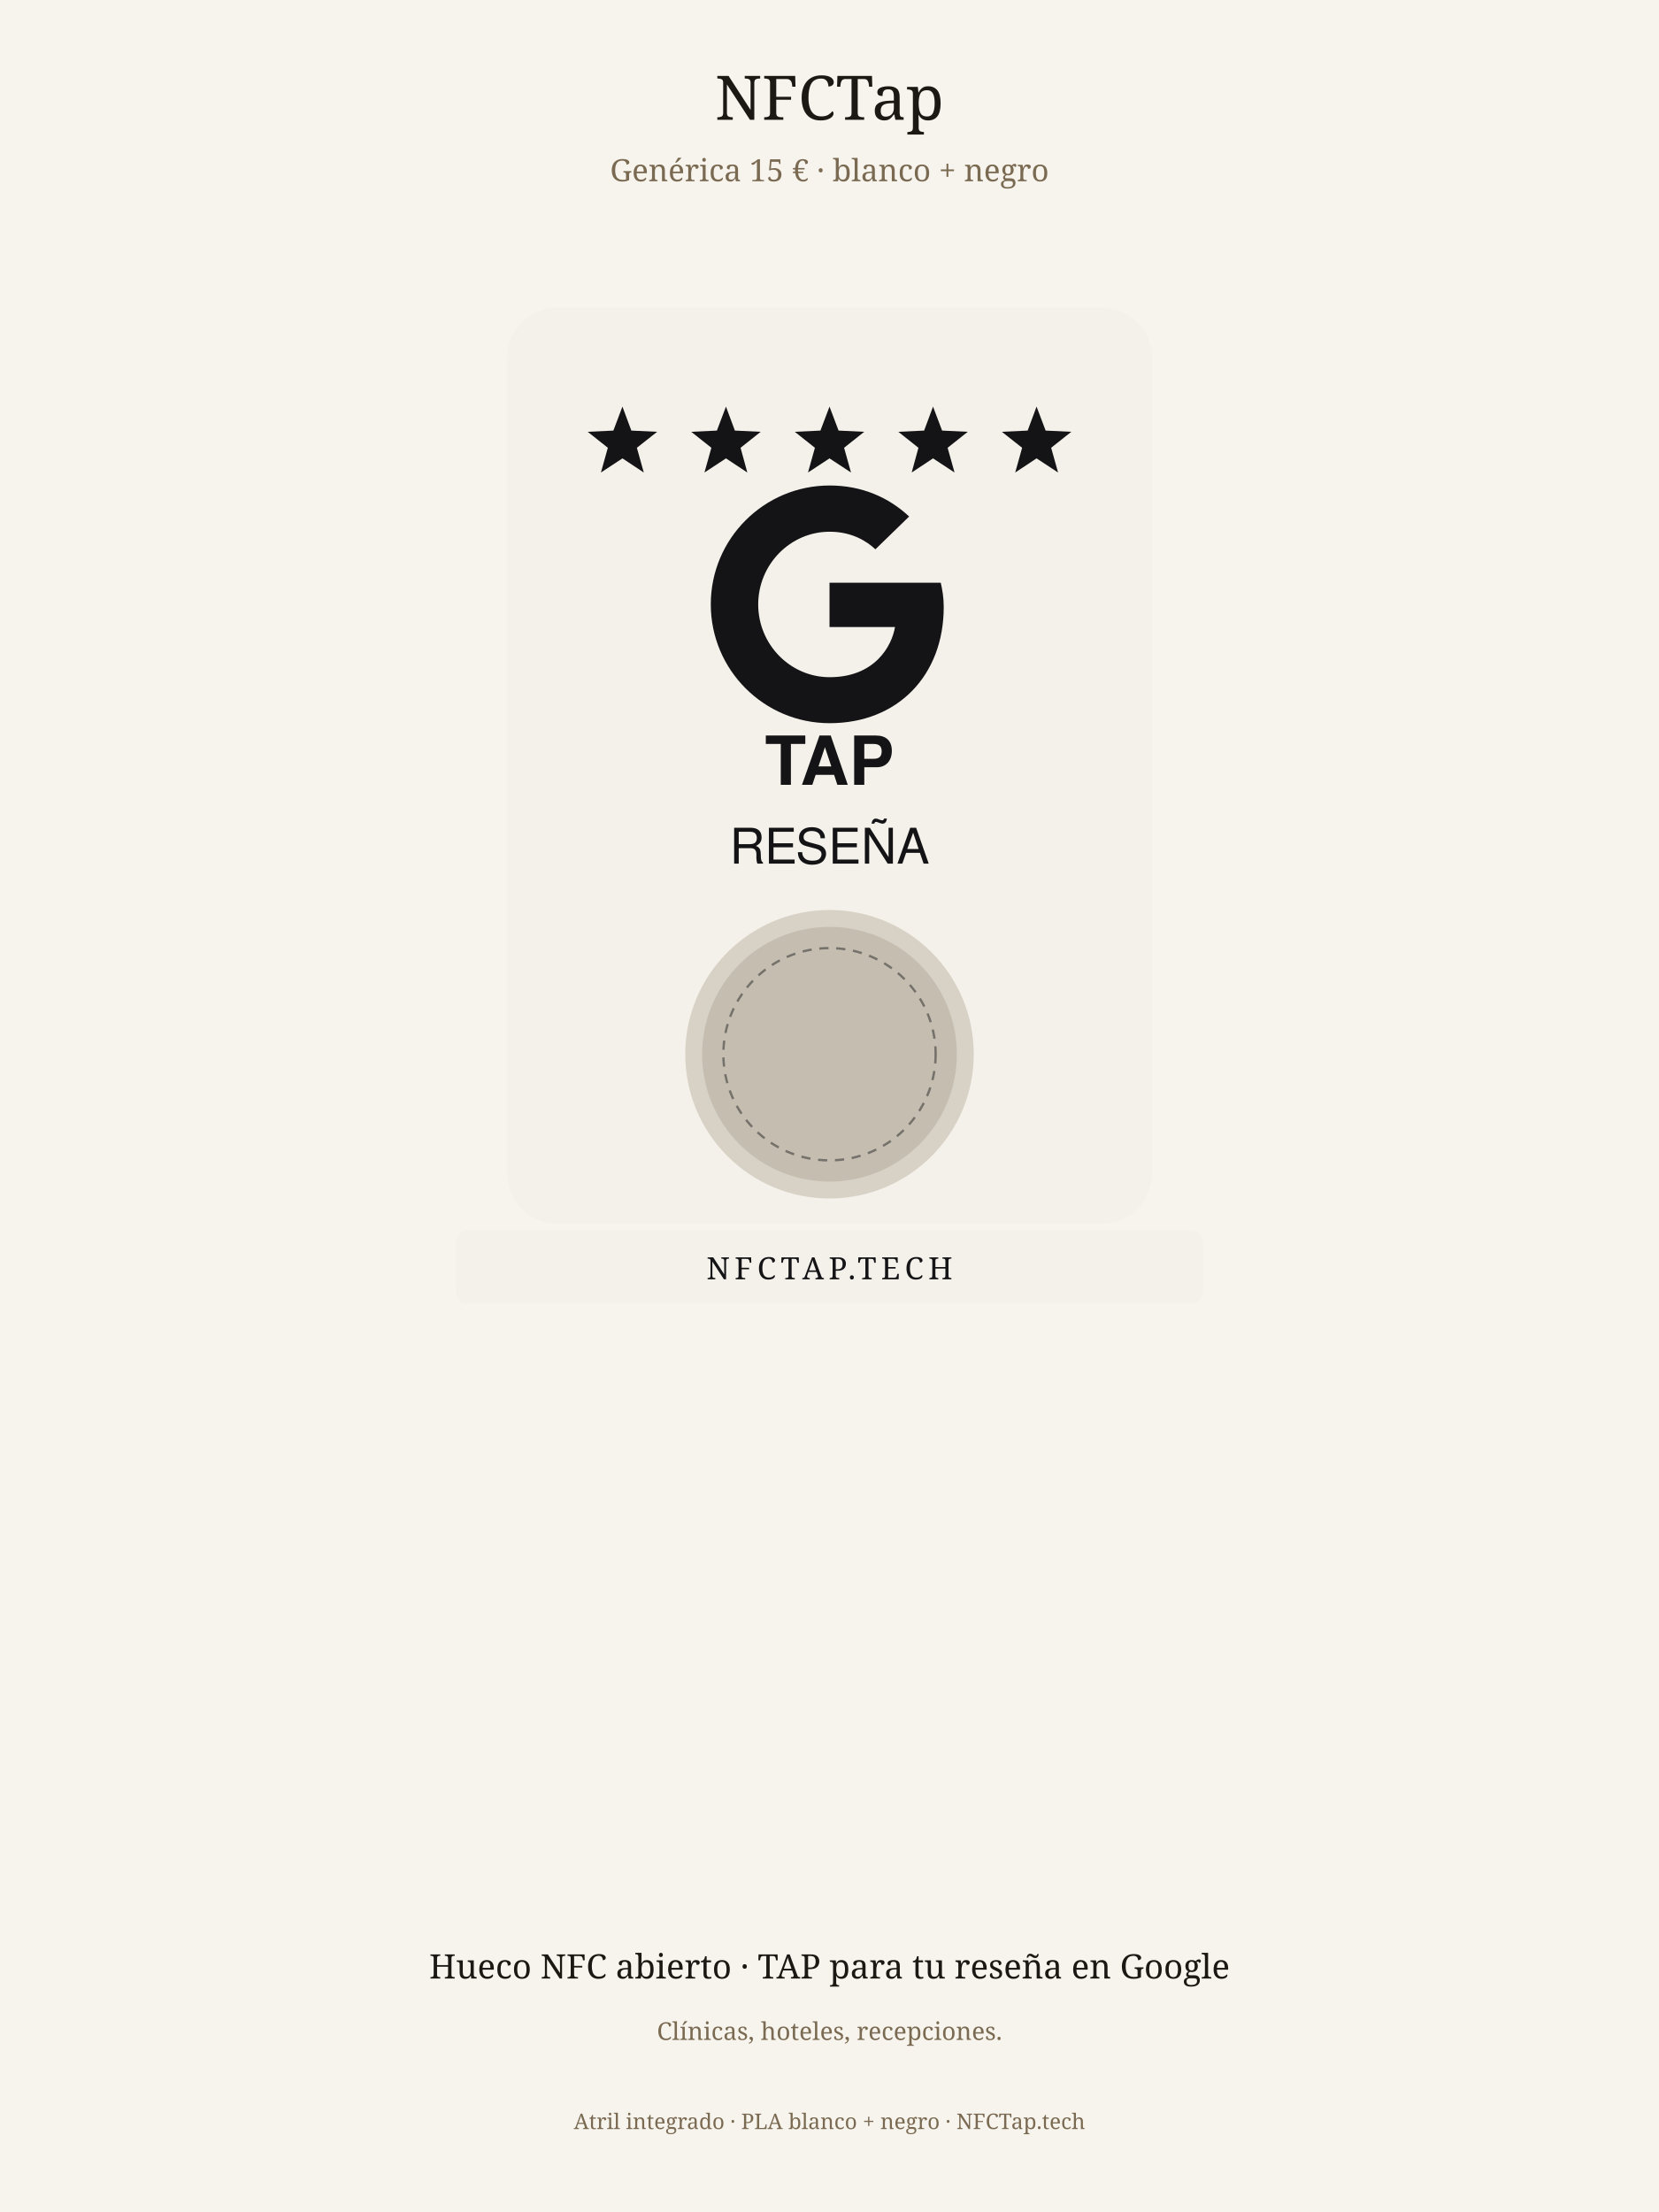
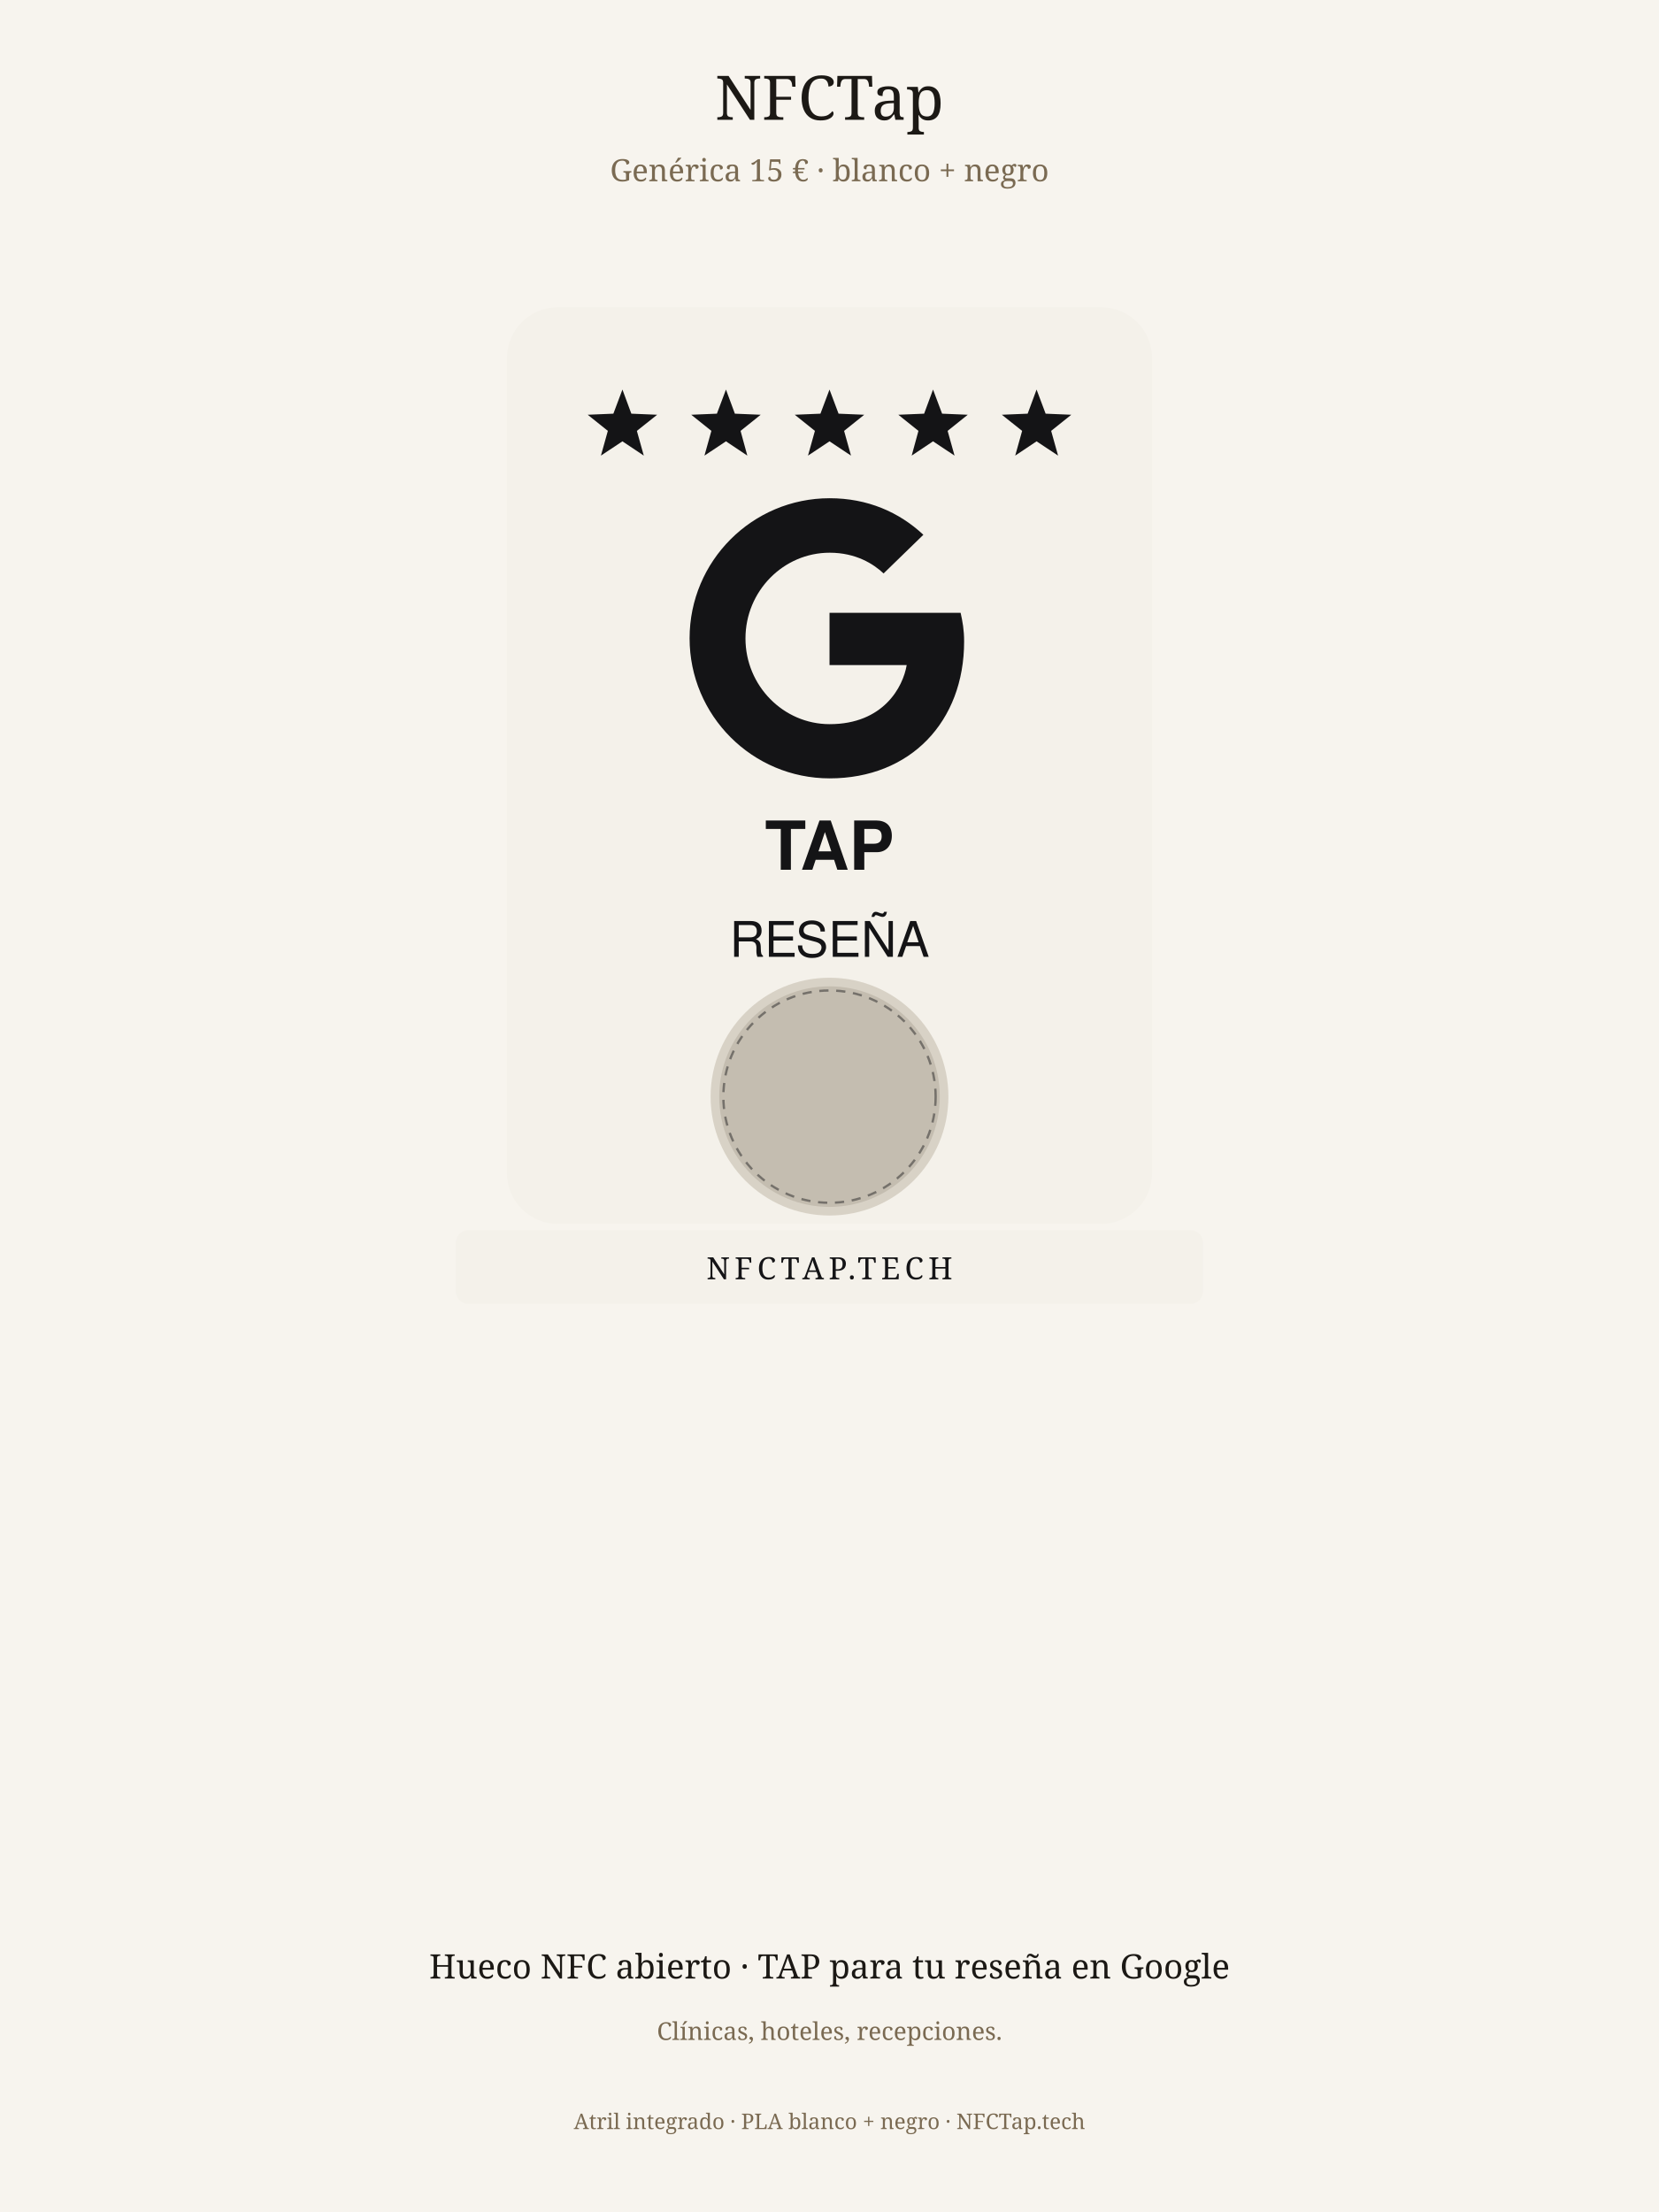
<svg xmlns="http://www.w3.org/2000/svg" viewBox="0 0 1080 1440" width="1080" height="1440">
  <rect width="1080" height="1440" fill="#F7F4EE" />
  <text x="540" y="78" text-anchor="middle" fill="#1C1915" font-family="Georgia, serif" font-size="40">NFCTap</text>
  <text x="540" y="118" text-anchor="middle" fill="#7A6A52" font-family="Georgia, serif" font-size="20">Genérica 15 € · blanco + negro</text>
  <rect x="330.0" y="200.0" width="420.0" height="596.8" rx="33.2" fill="#F4F1EA" />
-   <polygon points="405.2,264.7 411.0,280.3 427.8,281.1 414.6,291.5 419.1,307.6 405.2,298.4 391.2,307.6 395.7,291.5 382.6,281.1 399.3,280.3" fill="#141416" />
-   <polygon points="472.6,264.7 478.4,280.3 495.2,281.1 482.1,291.5 486.5,307.6 472.6,298.4 458.6,307.6 463.1,291.5 450.0,281.1 466.7,280.3" fill="#141416" />
-   <polygon points="540.0,264.7 545.9,280.3 562.6,281.1 549.5,291.5 554.0,307.6 540.0,298.4 526.0,307.6 530.5,291.5 517.4,281.1 534.1,280.3" fill="#141416" />
-   <polygon points="607.4,264.7 613.3,280.3 630.0,281.1 616.9,291.5 621.4,307.6 607.4,298.4 593.5,307.6 597.9,291.5 584.8,281.1 601.6,280.3" fill="#141416" />
-   <polygon points="674.8,264.7 680.7,280.3 697.4,281.1 684.3,291.5 688.8,307.6 674.8,298.4 660.9,307.6 665.4,291.5 652.2,281.1 669.0,280.3" fill="#141416" />
-   <g transform="translate(462.632 316.053) scale(8.59649)">
+   <polygon points="405.2,253.6 411.0,269.3 427.8,270.0 414.6,280.5 419.1,296.6 405.2,287.3 391.2,296.6 395.7,280.5 382.6,270.0 399.3,269.3" fill="#141416" />
+   <polygon points="472.6,253.6 478.4,269.3 495.2,270.0 482.1,280.5 486.5,296.6 472.6,287.3 458.6,296.6 463.1,280.5 450.0,270.0 466.7,269.3" fill="#141416" />
+   <polygon points="540.0,253.6 545.9,269.3 562.6,270.0 549.5,280.5 554.0,296.6 540.0,287.3 526.0,296.6 530.5,280.5 517.4,270.0 534.1,269.3" fill="#141416" />
+   <polygon points="607.4,253.6 613.3,269.3 630.0,270.0 616.9,280.5 621.4,296.6 607.4,287.3 593.5,296.6 597.9,280.5 584.8,270.0 601.6,269.3" fill="#141416" />
+   <polygon points="674.8,253.6 680.7,269.3 697.4,270.0 684.3,280.5 688.8,296.6 674.8,287.3 660.9,296.6 665.4,280.5 652.2,270.0 669.0,269.3" fill="#141416" />
+   <g transform="translate(448.816 324.342) scale(10.13158)">
    <path d="M9.001 10.71V7.362h8.424c.126.567.225 1.098.225 1.845 0 5.139-3.447 8.793-8.64 8.793-4.968 0-9-4.032-9-9s4.032-9 9-9c2.43 0 4.464.891 6.021 2.349l-2.556 2.484c-.648-.612-1.782-1.332-3.465-1.332-2.979 0-5.409 2.475-5.409 5.508s2.43 5.508 5.409 5.508c3.447 0 4.716-2.385 4.95-3.798H9.001v-.009z" fill="#141416" />
  </g>
-   <text x="540" y="510.9" text-anchor="middle" fill="#141416" font-family="Outfit, Helvetica, Arial, sans-serif" font-size="44" font-weight="700">TAP</text>
-   <text x="540" y="562.2" text-anchor="middle" fill="#141416" font-family="Outfit, Helvetica, Arial, sans-serif" font-size="32">RESEÑA</text>
-   <circle cx="540" cy="686.3" r="93.9" fill="#d8d2c6" />
-   <circle cx="540" cy="686.3" r="82.9" fill="#c4bdb0" />
-   <circle cx="540" cy="686.3" r="69.1" fill="none" stroke="#141416" stroke-width="1.5" stroke-dasharray="6 5" opacity="0.45" />
+   <text x="540" y="566.2" text-anchor="middle" fill="#141416" font-family="Outfit, Helvetica, Arial, sans-serif" font-size="44" font-weight="700">TAP</text>
+   <text x="540" y="622.9" text-anchor="middle" fill="#141416" font-family="Outfit, Helvetica, Arial, sans-serif" font-size="32">RESEÑA</text>
+   <circle cx="540" cy="713.9" r="77.4" fill="#d8d2c6" />
+   <circle cx="540" cy="713.9" r="71.8" fill="#c4bdb0" />
+   <circle cx="540" cy="713.9" r="69.1" fill="none" stroke="#141416" stroke-width="1.5" stroke-dasharray="6 5" opacity="0.45" />
  <rect x="296.8" y="800.8" width="486.3" height="48" rx="8" fill="#F4F1EA" />
  <text x="540" y="832.8" text-anchor="middle" fill="#141416" font-family="Georgia, serif" font-size="20" letter-spacing="3">NFCTAP.TECH</text>
  <text x="540" y="1288" text-anchor="middle" fill="#1C1915" font-family="Georgia, serif" font-size="22">Hueco NFC abierto · TAP para tu reseña en Google</text>
  <text x="540" y="1328" text-anchor="middle" fill="#7A6A52" font-family="Georgia, serif" font-size="16">Clínicas, hoteles, recepciones.</text>
  <text x="540" y="1386" text-anchor="middle" fill="#7A6A52" font-family="Georgia, serif" font-size="14">Atril integrado · PLA blanco + negro · NFCTap.tech</text>
</svg>
